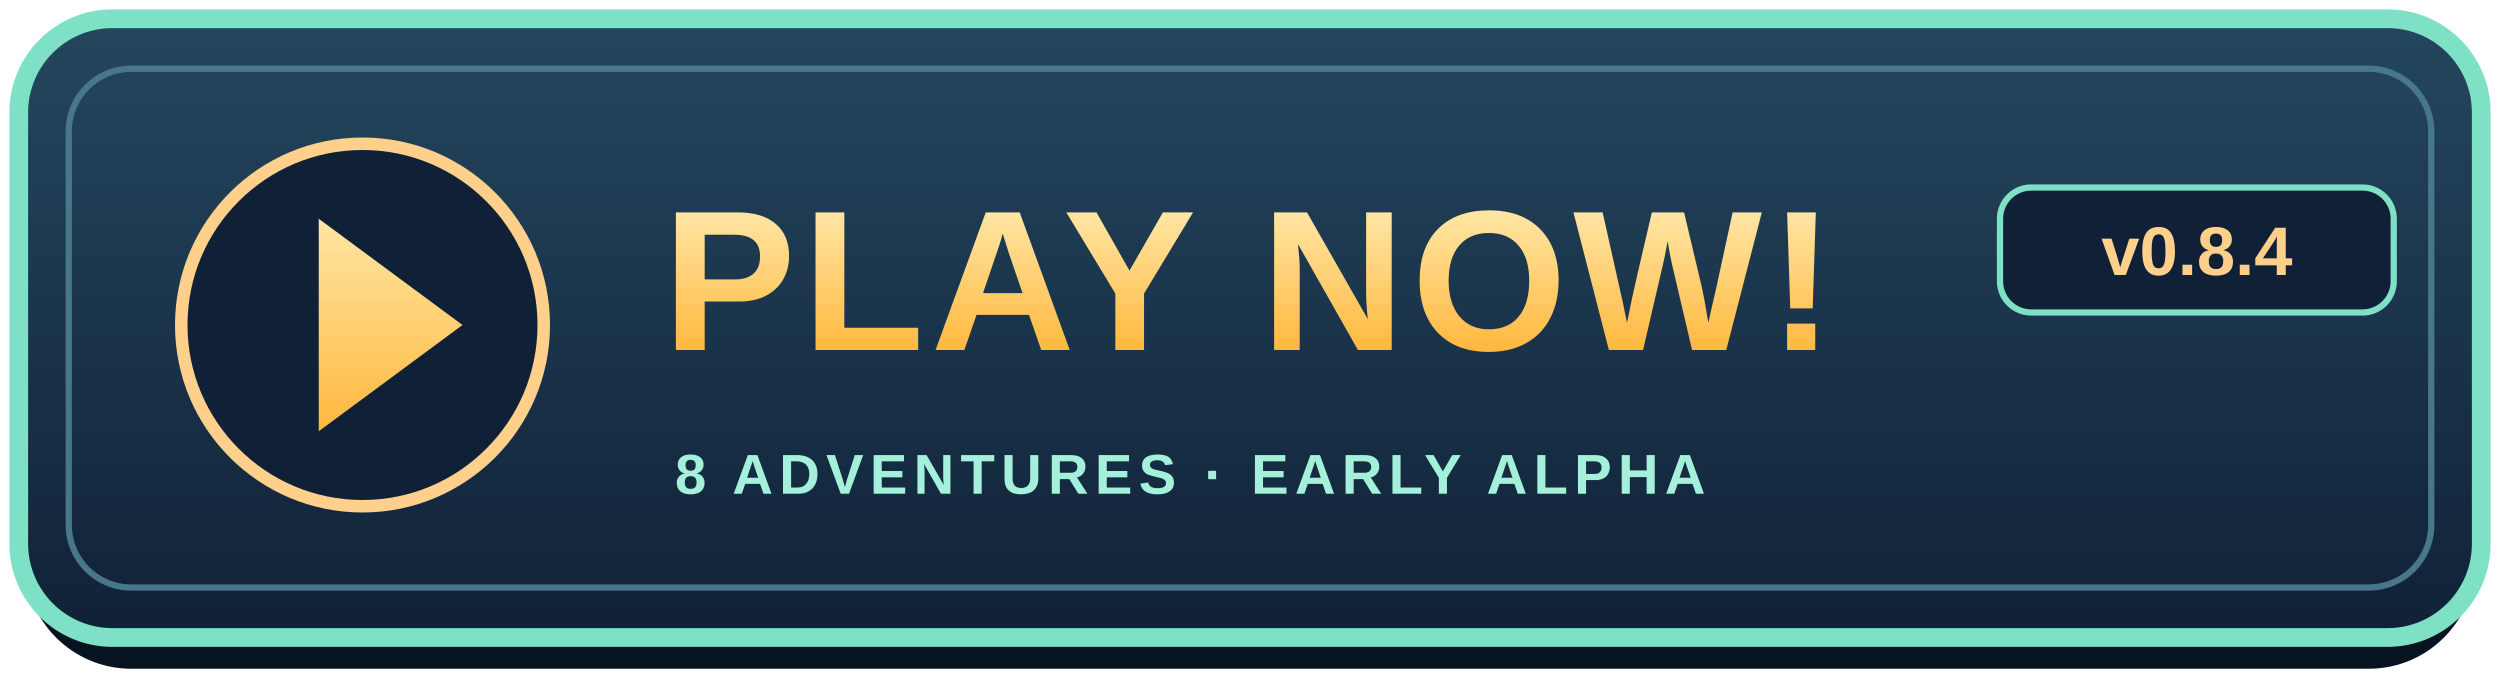
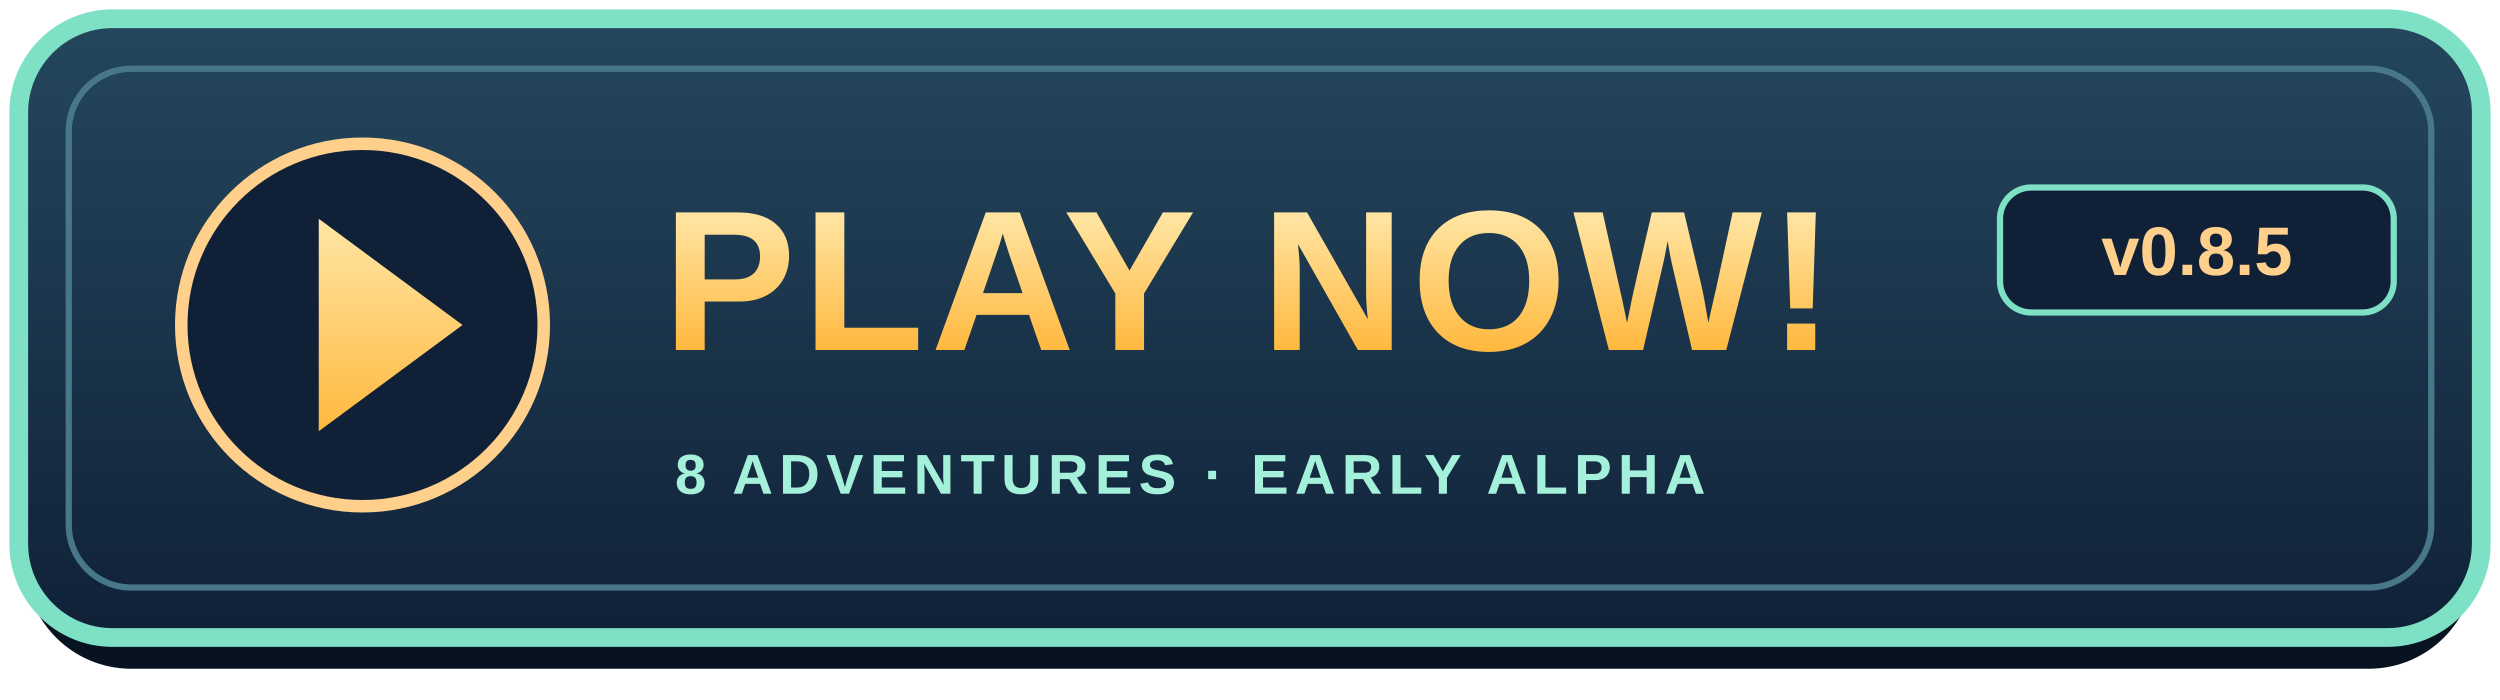
- <svg xmlns="http://www.w3.org/2000/svg" width="400" height="112" viewBox="0 0 400 112" role="img" aria-label="Play Now! Seth Happens - A New Adventure version 0.8.4 Early alpha">
+ <svg xmlns="http://www.w3.org/2000/svg" width="400" height="112" viewBox="0 0 400 112" role="img" aria-label="Play Now! Seth Happens - A New Adventure version 0.8.5 Early alpha">
  <defs>
    <linearGradient id="bg" x2="0" y2="1">
      <stop stop-color="#24475e" />
      <stop offset="1" stop-color="#102137" />
    </linearGradient>
    <linearGradient id="gold" x2="0" y2="1">
      <stop stop-color="#ffe6a5" />
      <stop offset="1" stop-color="#ffb83e" />
    </linearGradient>
  </defs>
  <rect x="4" y="9" width="392" height="98" rx="17" fill="#071321" />
  <rect x="3" y="3" width="394" height="99" rx="15" fill="url(#bg)" stroke="#7ee0c5" stroke-width="3" />
  <rect x="11" y="11" width="378" height="83" rx="10" fill="none" stroke="#48778a" />
  <circle cx="58" cy="52" r="29" fill="#102137" stroke="#ffd08b" stroke-width="2" />
  <path d="M51 35L74 52L51 69Z" fill="url(#gold)" />
  <text x="106" y="56" fill="url(#gold)" font-family="Arial,Helvetica,sans-serif" font-size="32" font-weight="900" letter-spacing="1">PLAY NOW!</text>
  <rect x="320" y="30" width="63" height="20" rx="5" fill="#102137" stroke="#7ee0c5" />
-   <text x="351.5" y="44" text-anchor="middle" fill="#ffd08b" font-family="Arial,Helvetica,sans-serif" font-size="11" font-weight="700">v0.8.4</text>
+   <text x="351.5" y="44" text-anchor="middle" fill="#ffd08b" font-family="Arial,Helvetica,sans-serif" font-size="11" font-weight="700">v0.8.5</text>
  <text x="108" y="79" fill="#a4f0da" font-family="Arial,Helvetica,sans-serif" font-size="9" font-weight="700" letter-spacing="1">8 ADVENTURES · EARLY ALPHA</text>
</svg>
